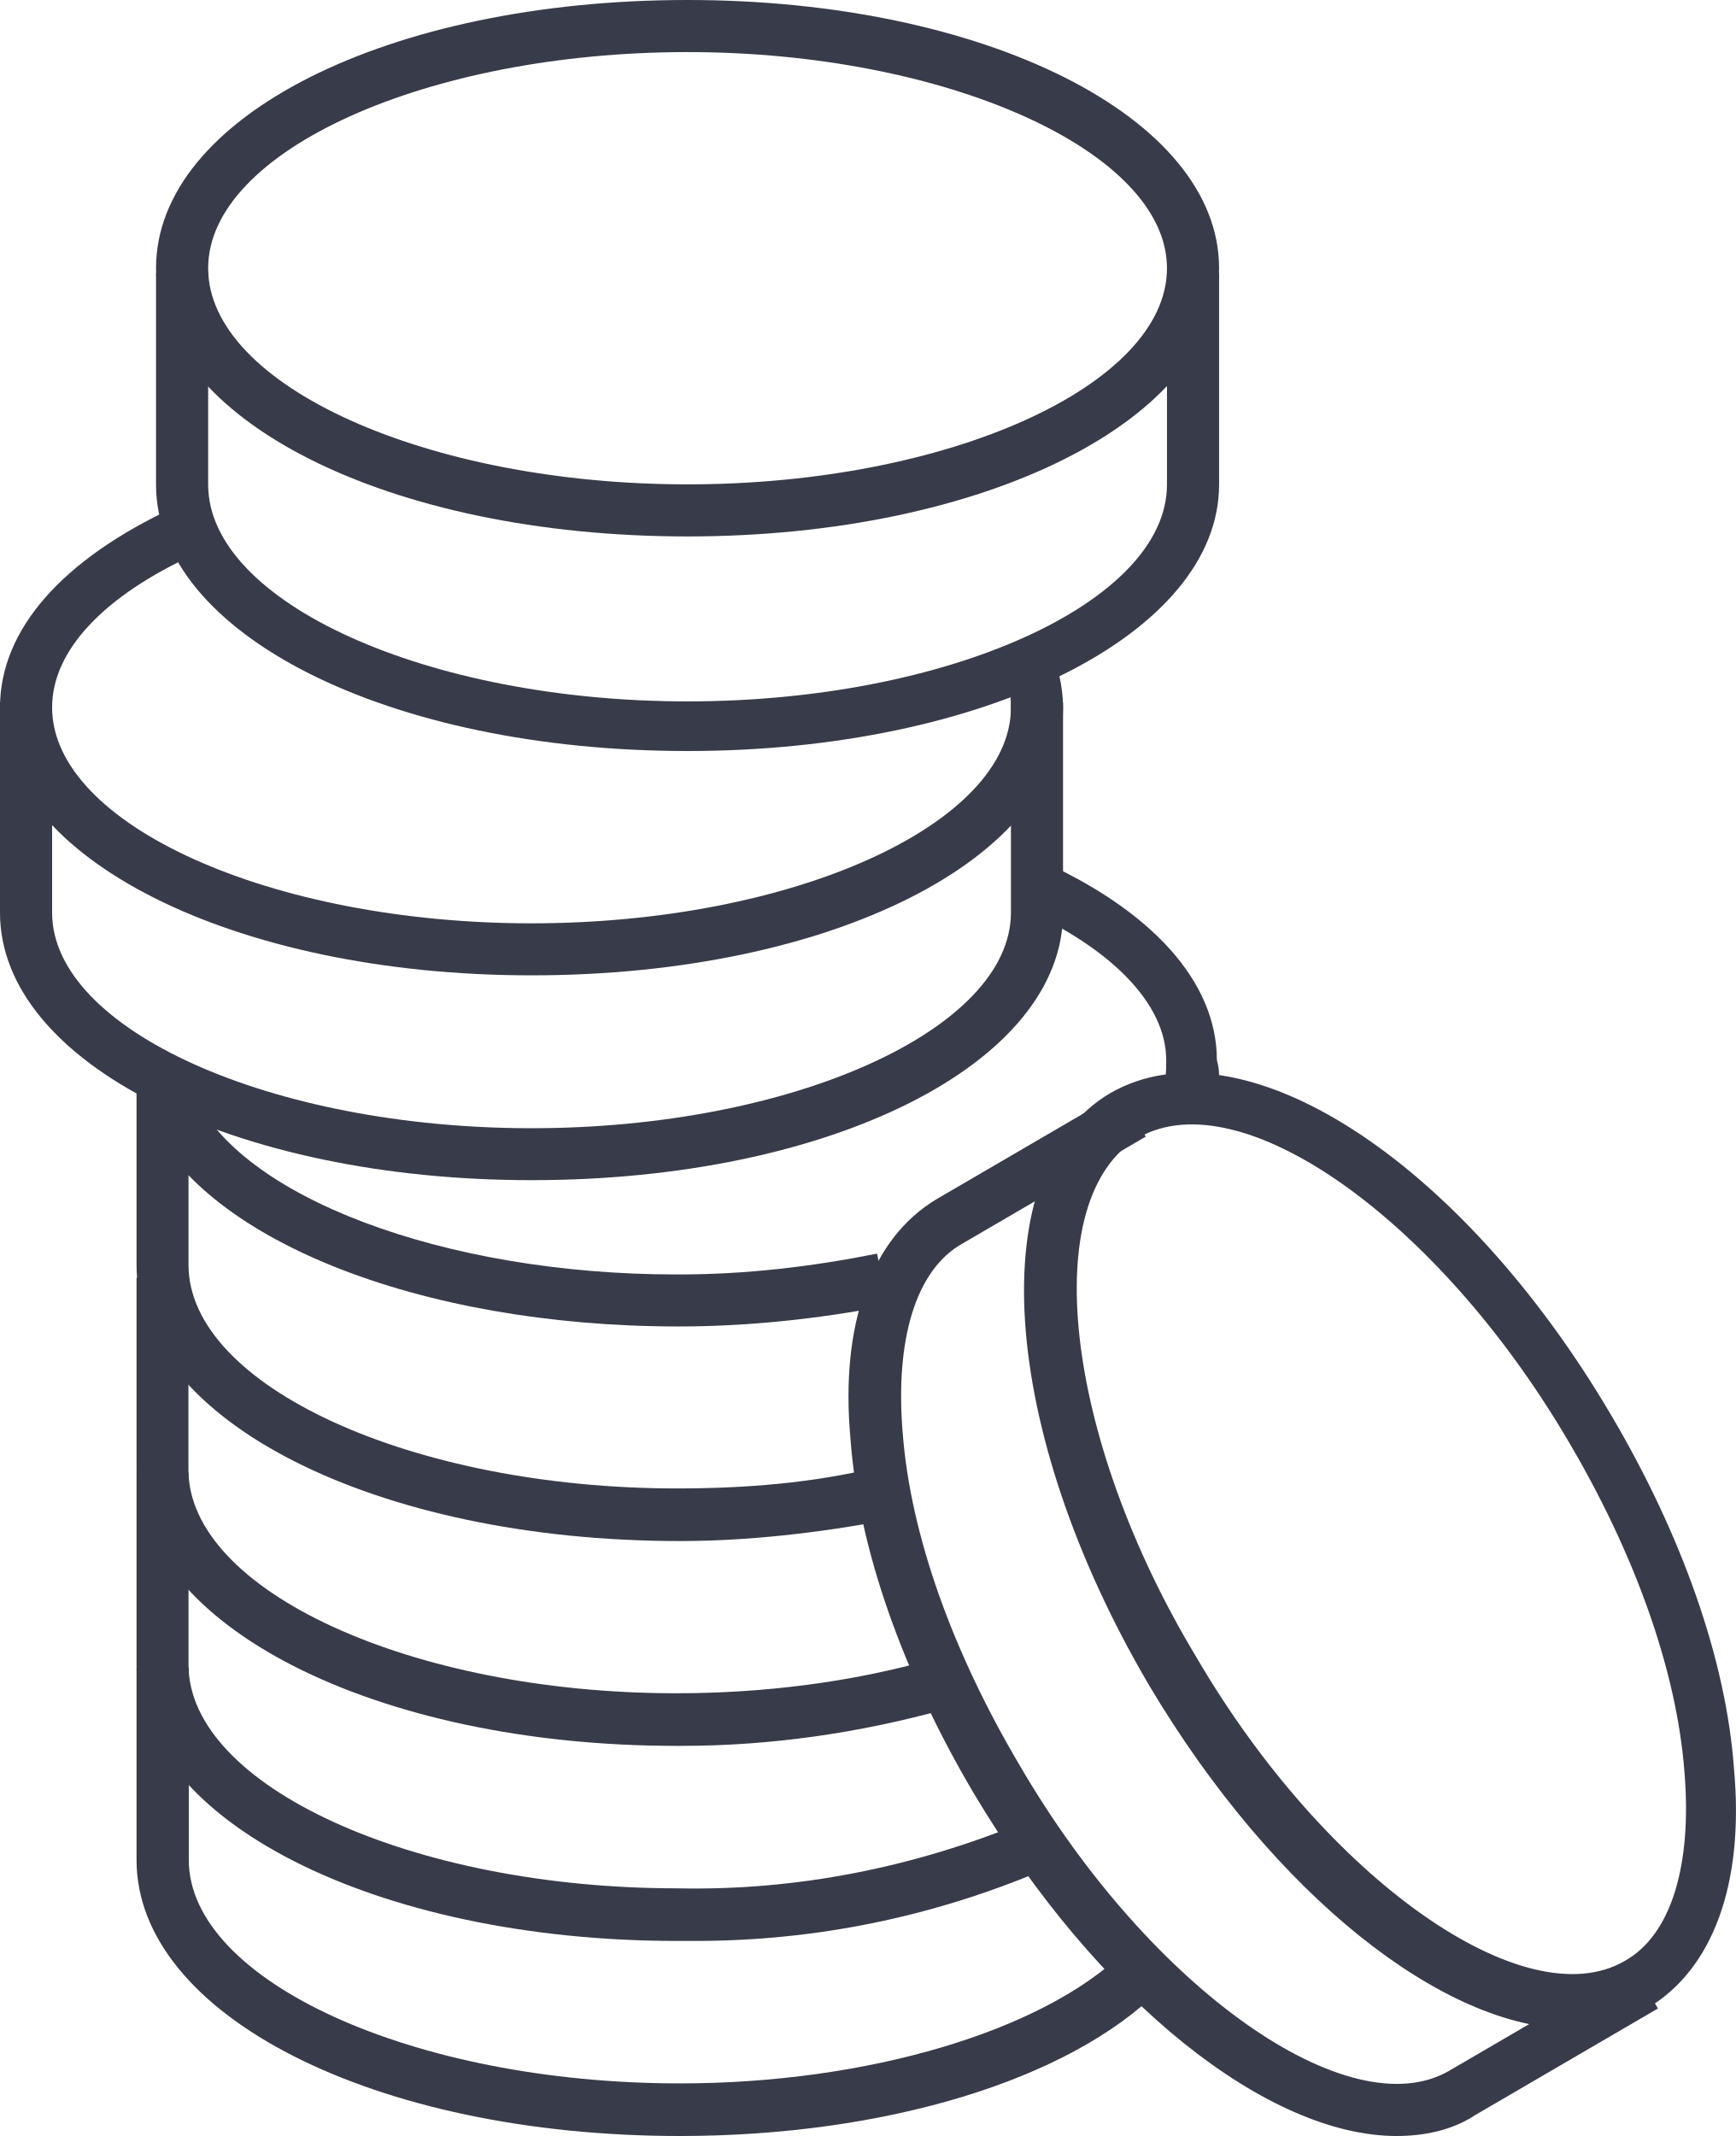
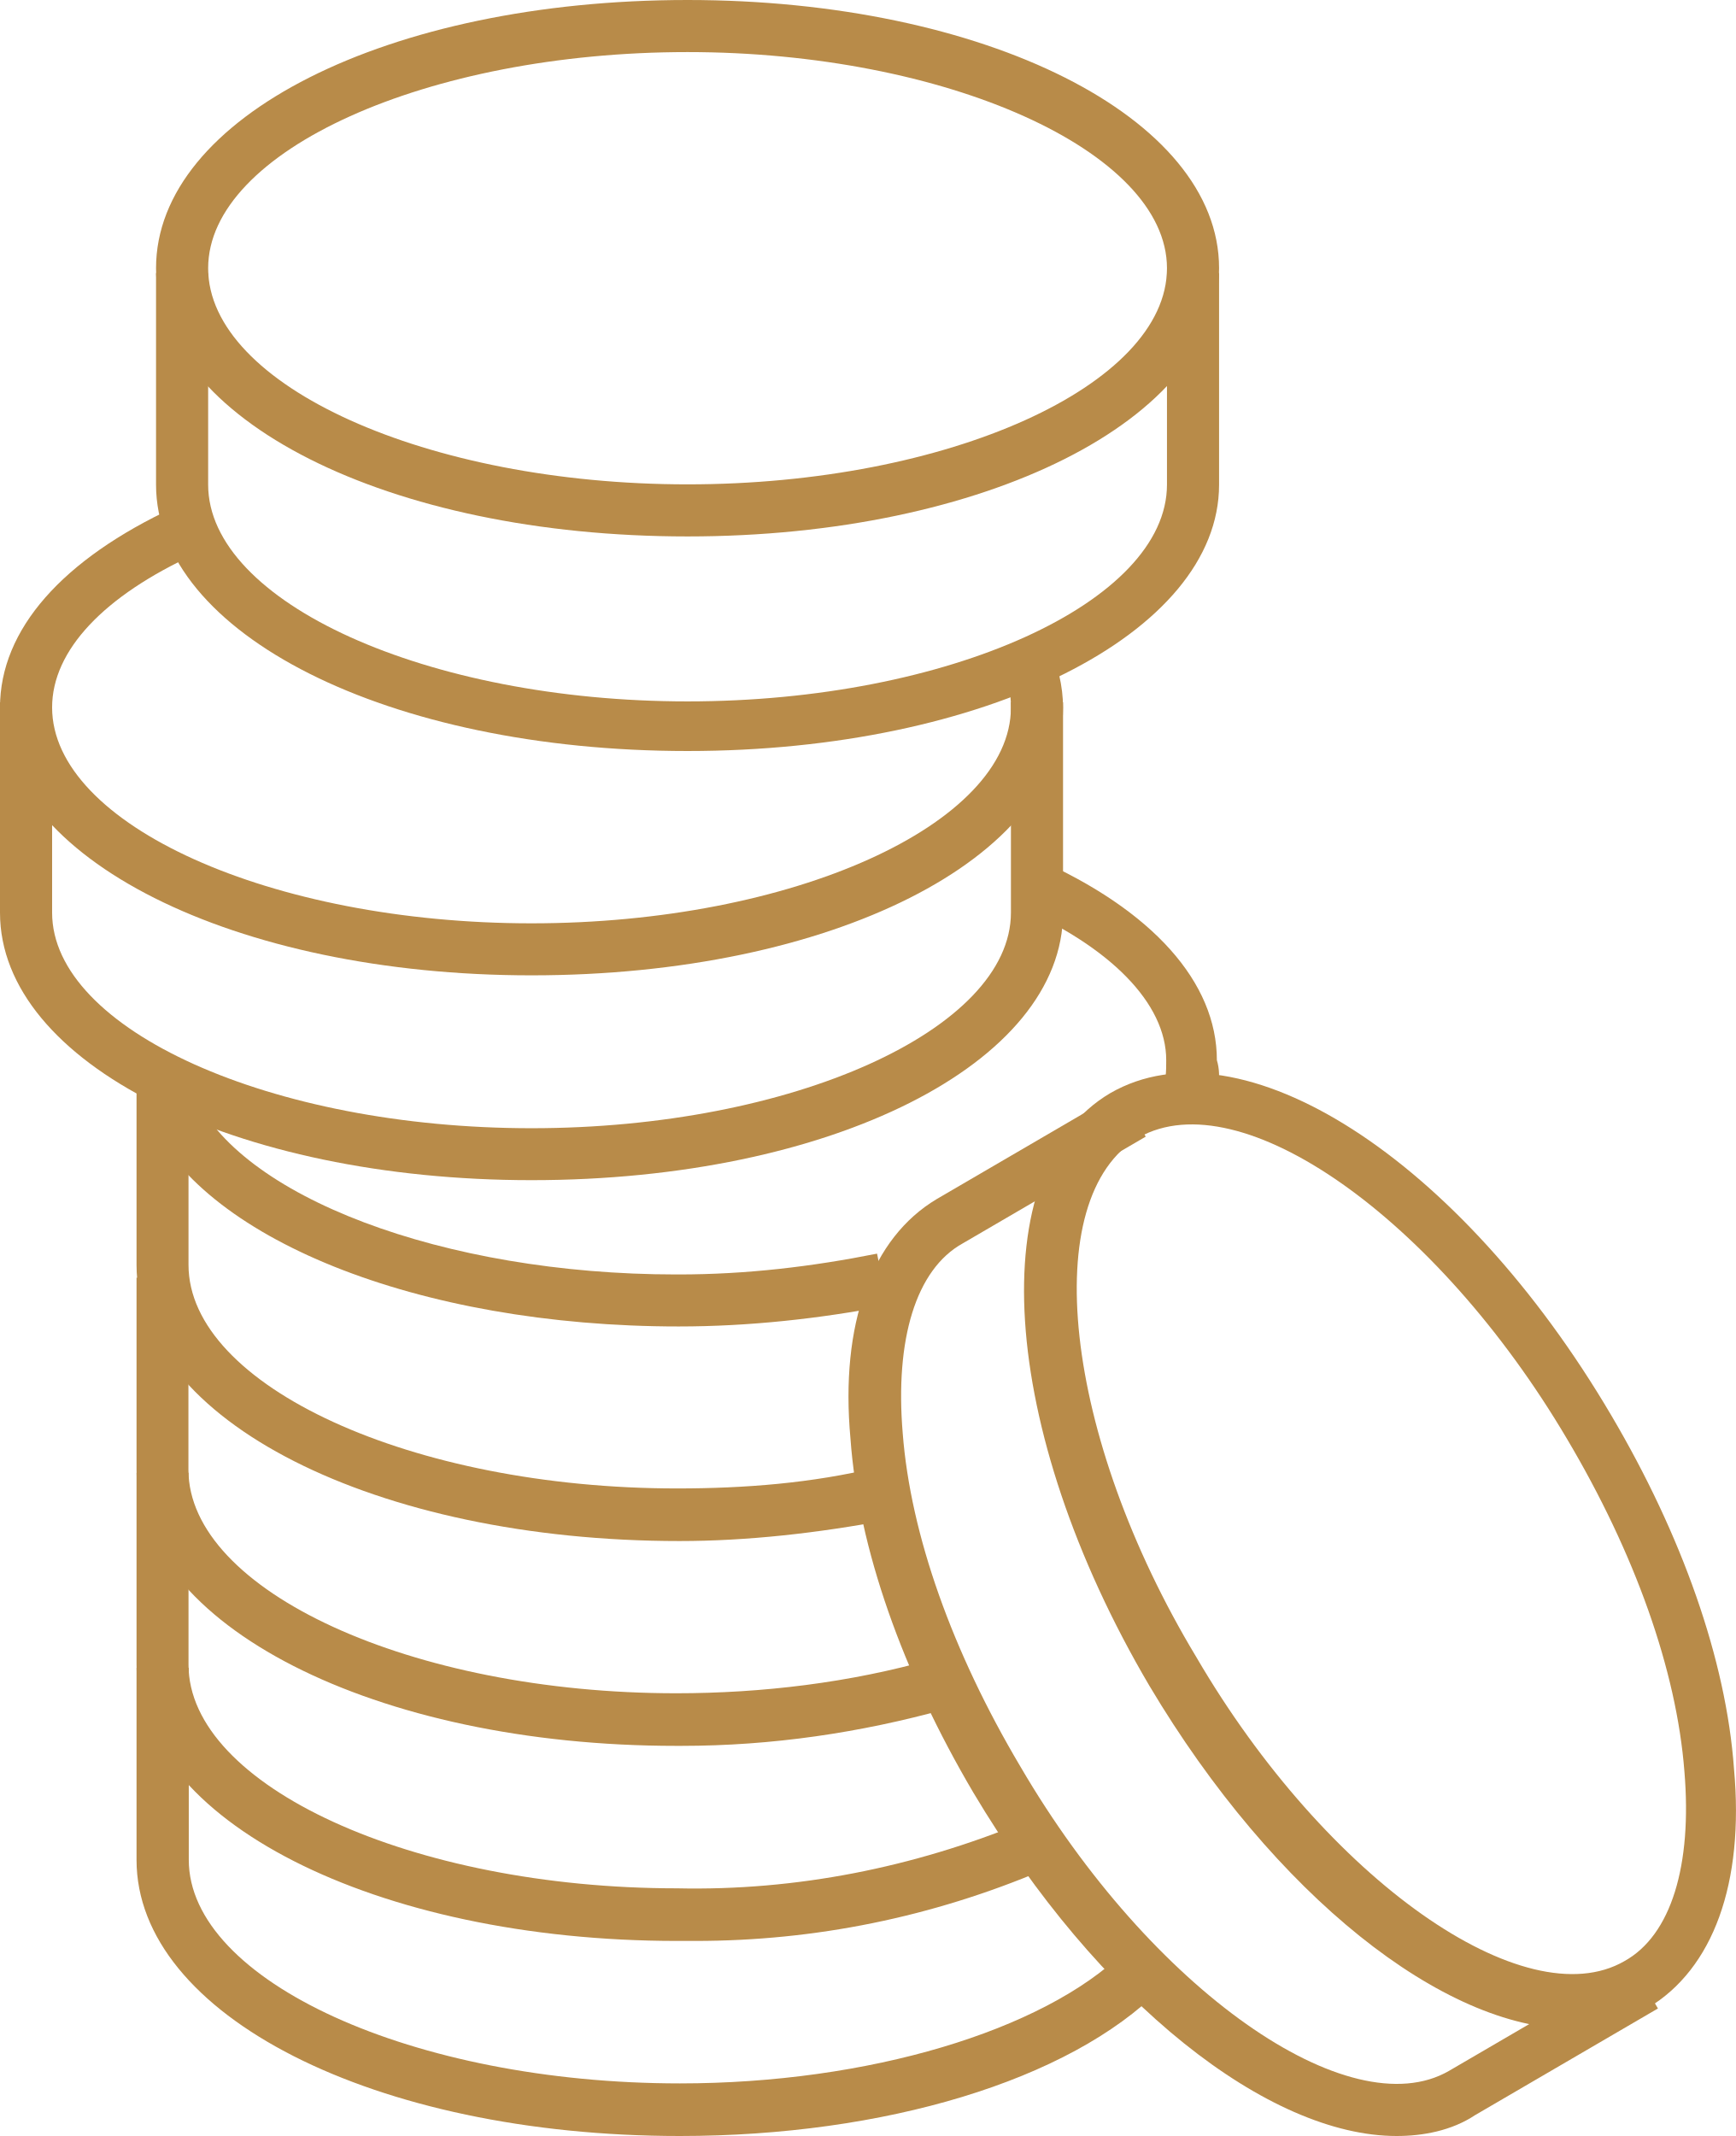
<svg xmlns="http://www.w3.org/2000/svg" width="178px" height="219px" viewBox="0 0 178 219" version="1.1">
  <g id="Icons-+-Images" stroke="none" stroke-width="1" fill="none" fill-rule="evenodd">
-     <g id="noun_Coins_1408717" transform="translate(-51, 0)" fill="#383B49" fill-rule="nonzero">
+     <g id="noun_Coins_1408717" transform="translate(-51, 0)" fill="#b88B49" fill-rule="nonzero">
      <g id="Group-3" transform="translate(51, 0)">
        <path d="M124.227,114 L119.033,112.143 C119.58,111.082 119.58,109.755 119.58,108.694 C119.58,102.857 113.84,97.02 104,92.776 L106.187,88 C118.213,93.306 124.774,100.735 124.774,108.694 C125.32,110.551 124.774,112.143 124.227,114 Z" id="Path" />
        <path d="M69.592,136 C69.592,136 69.592,136 69.592,136 C42.831,136 20.352,126.933 15,114.133 L19.817,112 C24.366,122.667 45.507,130.667 69.324,130.667 C69.324,130.667 69.324,130.667 69.592,130.667 C76.549,130.667 83.239,129.867 89.93,128.533 L91,133.867 C84.042,135.2 76.817,136 69.592,136 Z" id="Path" />
        <path d="M69.685,158 C38.512,158 14,145.596 14,129.685 L14,110 L19.329,110 L19.329,129.685 C19.329,142.09 42.242,152.607 69.419,152.607 C76.346,152.607 83.273,152.067 89.934,150.449 L91,155.843 C83.806,157.191 76.612,158 69.685,158 Z" id="Path" />
        <path d="M69.865,179 C69.599,179 69.333,179 69.333,179 C38.474,179 14,166.596 14,150.685 L14,131 L19.321,131 L19.321,150.685 C19.321,163.09 42.199,173.607 69.333,173.607 C78.112,173.607 87.157,172.528 95.67,170.101 L97,175.225 C88.221,177.652 79.176,179 69.865,179 Z" id="Path" />
        <path d="M71.292,199 C70.759,199 70.226,199 69.427,199 C38.516,199 14,186.596 14,170.685 L14,151 L19.33,151 L19.33,170.685 C19.33,183.09 42.246,193.607 69.427,193.607 C81.685,193.876 93.676,191.449 104.868,186.865 L107,191.719 C95.542,196.573 83.55,199 71.292,199 Z" id="Path" />
        <path d="M69.714,219 C38.375,219 14,206.596 14,190.685 L14,171 L19.357,171 L19.357,190.685 C19.357,203.09 42.393,213.607 69.714,213.607 C89,213.607 106.946,208.213 115.25,200.124 L119,203.899 C109.625,213.337 90.607,219 69.714,219 Z" id="Path" />
        <path d="M54.5,100 C24.044,100 0,88 0,72.533 C0,64.533 6.412,57.333 17.9,52 L20.037,56.8 C10.686,61.067 5.343,66.667 5.343,72.533 C5.343,84.533 27.784,94.667 54.5,94.667 C81.216,94.667 103.657,84.533 103.657,72.533 C103.657,70.933 103.39,69.6 102.588,68.267 L107.397,65.867 C108.466,68 109,70.4 109,72.533 C109,88 85.223,100 54.5,100 Z" id="Path" />
        <path d="M54.5,121 C24.044,121 0,109.016 0,93.571 L0,72 L5.343,72 L5.343,93.571 C5.343,105.554 27.784,115.674 54.5,115.674 C81.216,115.674 103.657,105.554 103.657,93.571 L103.657,72 L109,72 L109,93.571 C109,109.016 85.223,121 54.5,121 Z" id="Path" />
        <path d="M70.5,55 C39.777,55 16,42.985 16,27.5 C16,12.015 39.777,0 70.5,0 C100.956,0 125,12.015 125,27.5 C125,42.985 100.956,55 70.5,55 Z M70.5,5.34 C43.784,5.34 21.343,15.485 21.343,27.5 C21.343,39.515 43.784,49.66 70.5,49.66 C97.216,49.66 119.657,39.515 119.657,27.5 C119.657,15.485 96.949,5.34 70.5,5.34 Z" id="Shape" />
        <path d="M70.5,77 C39.777,77 16,64.951 16,49.689 L16,28 L21.343,28 L21.343,49.689 C21.343,61.738 43.784,71.913 70.5,71.913 C97.216,71.913 119.657,61.738 119.657,49.689 L119.657,28 L125,28 L125,49.689 C125,64.951 100.956,77 70.5,77 Z" id="Path" />
        <path d="M161.205,208 C148.091,208 130.695,194.412 117.849,172.83 C102.327,146.453 100.721,119.809 113.835,112.082 L113.835,112.082 C127.216,104.356 149.697,118.743 165.219,145.121 C172.445,157.377 176.995,170.166 177.798,181.356 C178.868,193.079 175.657,201.872 168.966,205.868 C166.825,207.201 164.149,208 161.205,208 Z M116.779,116.612 C106.341,122.74 109.017,147.252 122.666,169.899 C136.048,192.813 156.387,206.934 166.557,201.073 C171.375,198.408 173.516,191.214 172.713,181.623 C171.91,171.232 167.628,159.242 160.67,147.519 C147.288,124.871 127.216,110.75 116.779,116.612 L116.779,116.612 Z" id="Shape" />
        <path d="M143.205,219 C130.075,219 112.658,205.392 99.796,183.778 C92.562,171.504 88.006,158.696 87.203,147.489 C86.131,135.748 89.346,126.943 96.045,122.94 L114.802,112 L117.481,116.536 L98.725,127.476 C93.901,130.145 91.758,137.349 92.562,146.955 C93.365,157.362 97.653,169.369 104.62,181.11 C118.017,204.057 138.382,218.2 148.564,212.329 L167.32,201.389 L170,205.925 L151.243,216.865 C148.832,218.466 145.884,219 143.205,219 Z" id="Path" />
      </g>
    </g>
  </g>
</svg>
